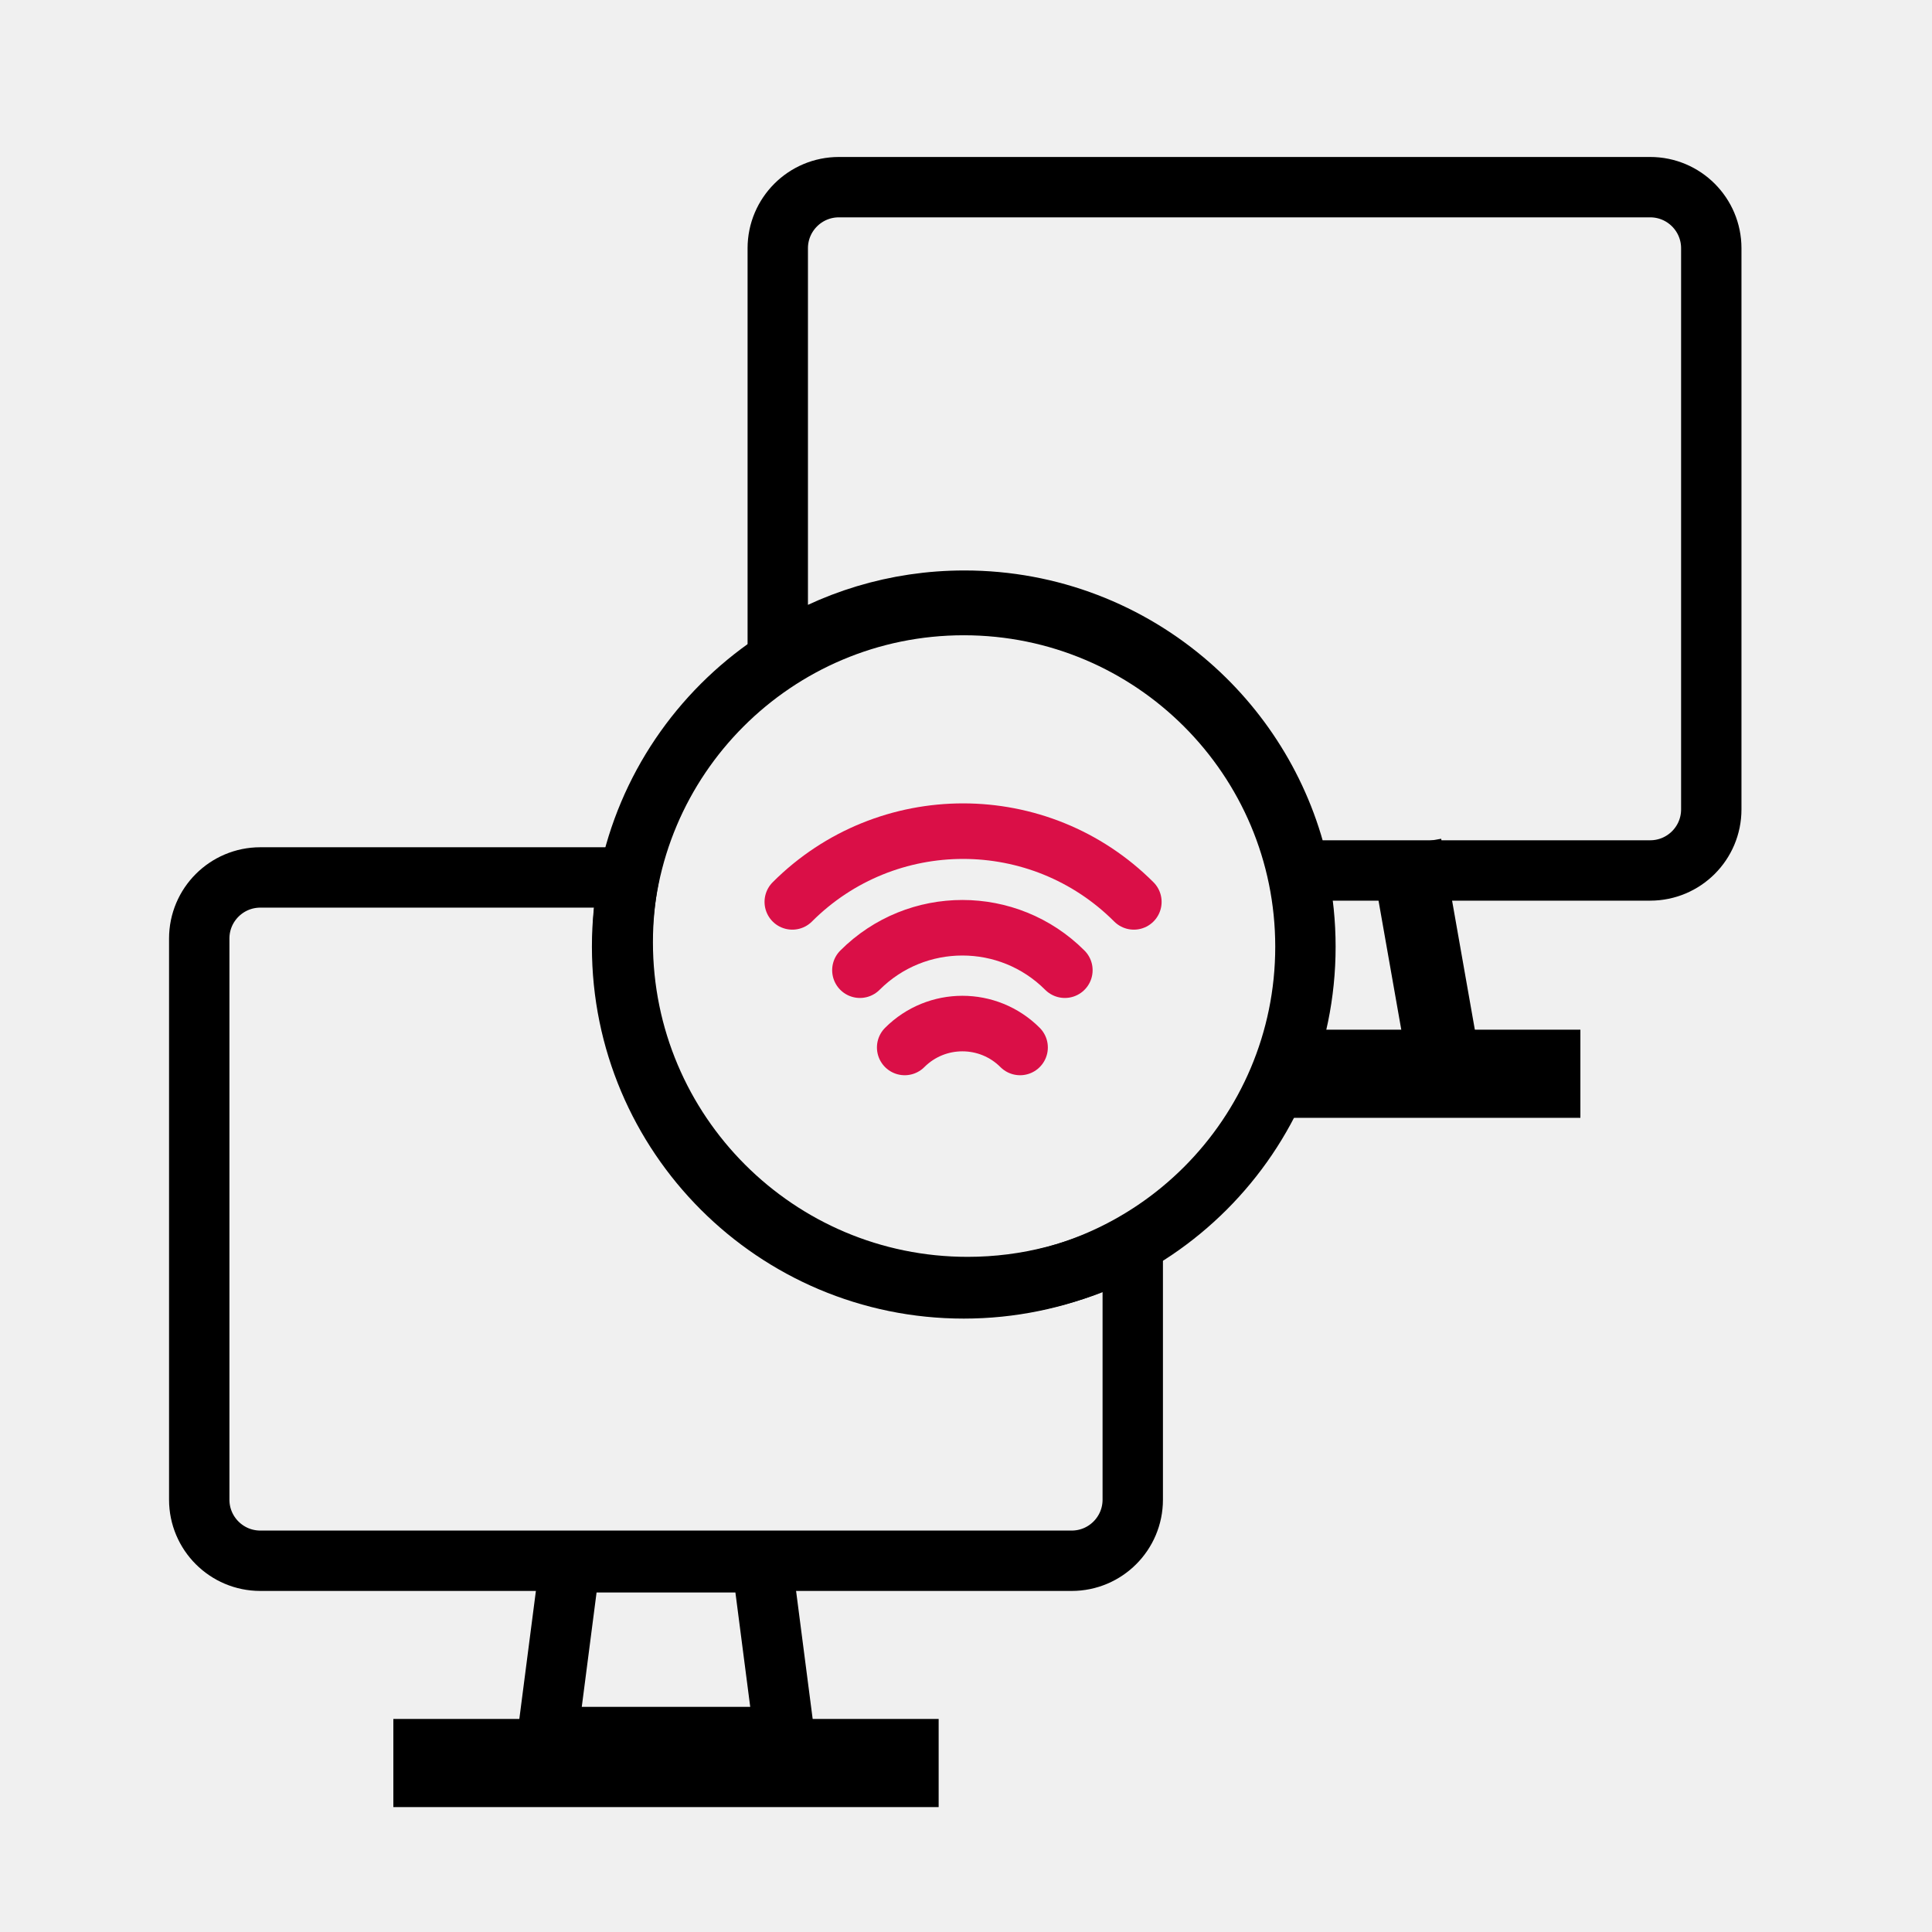
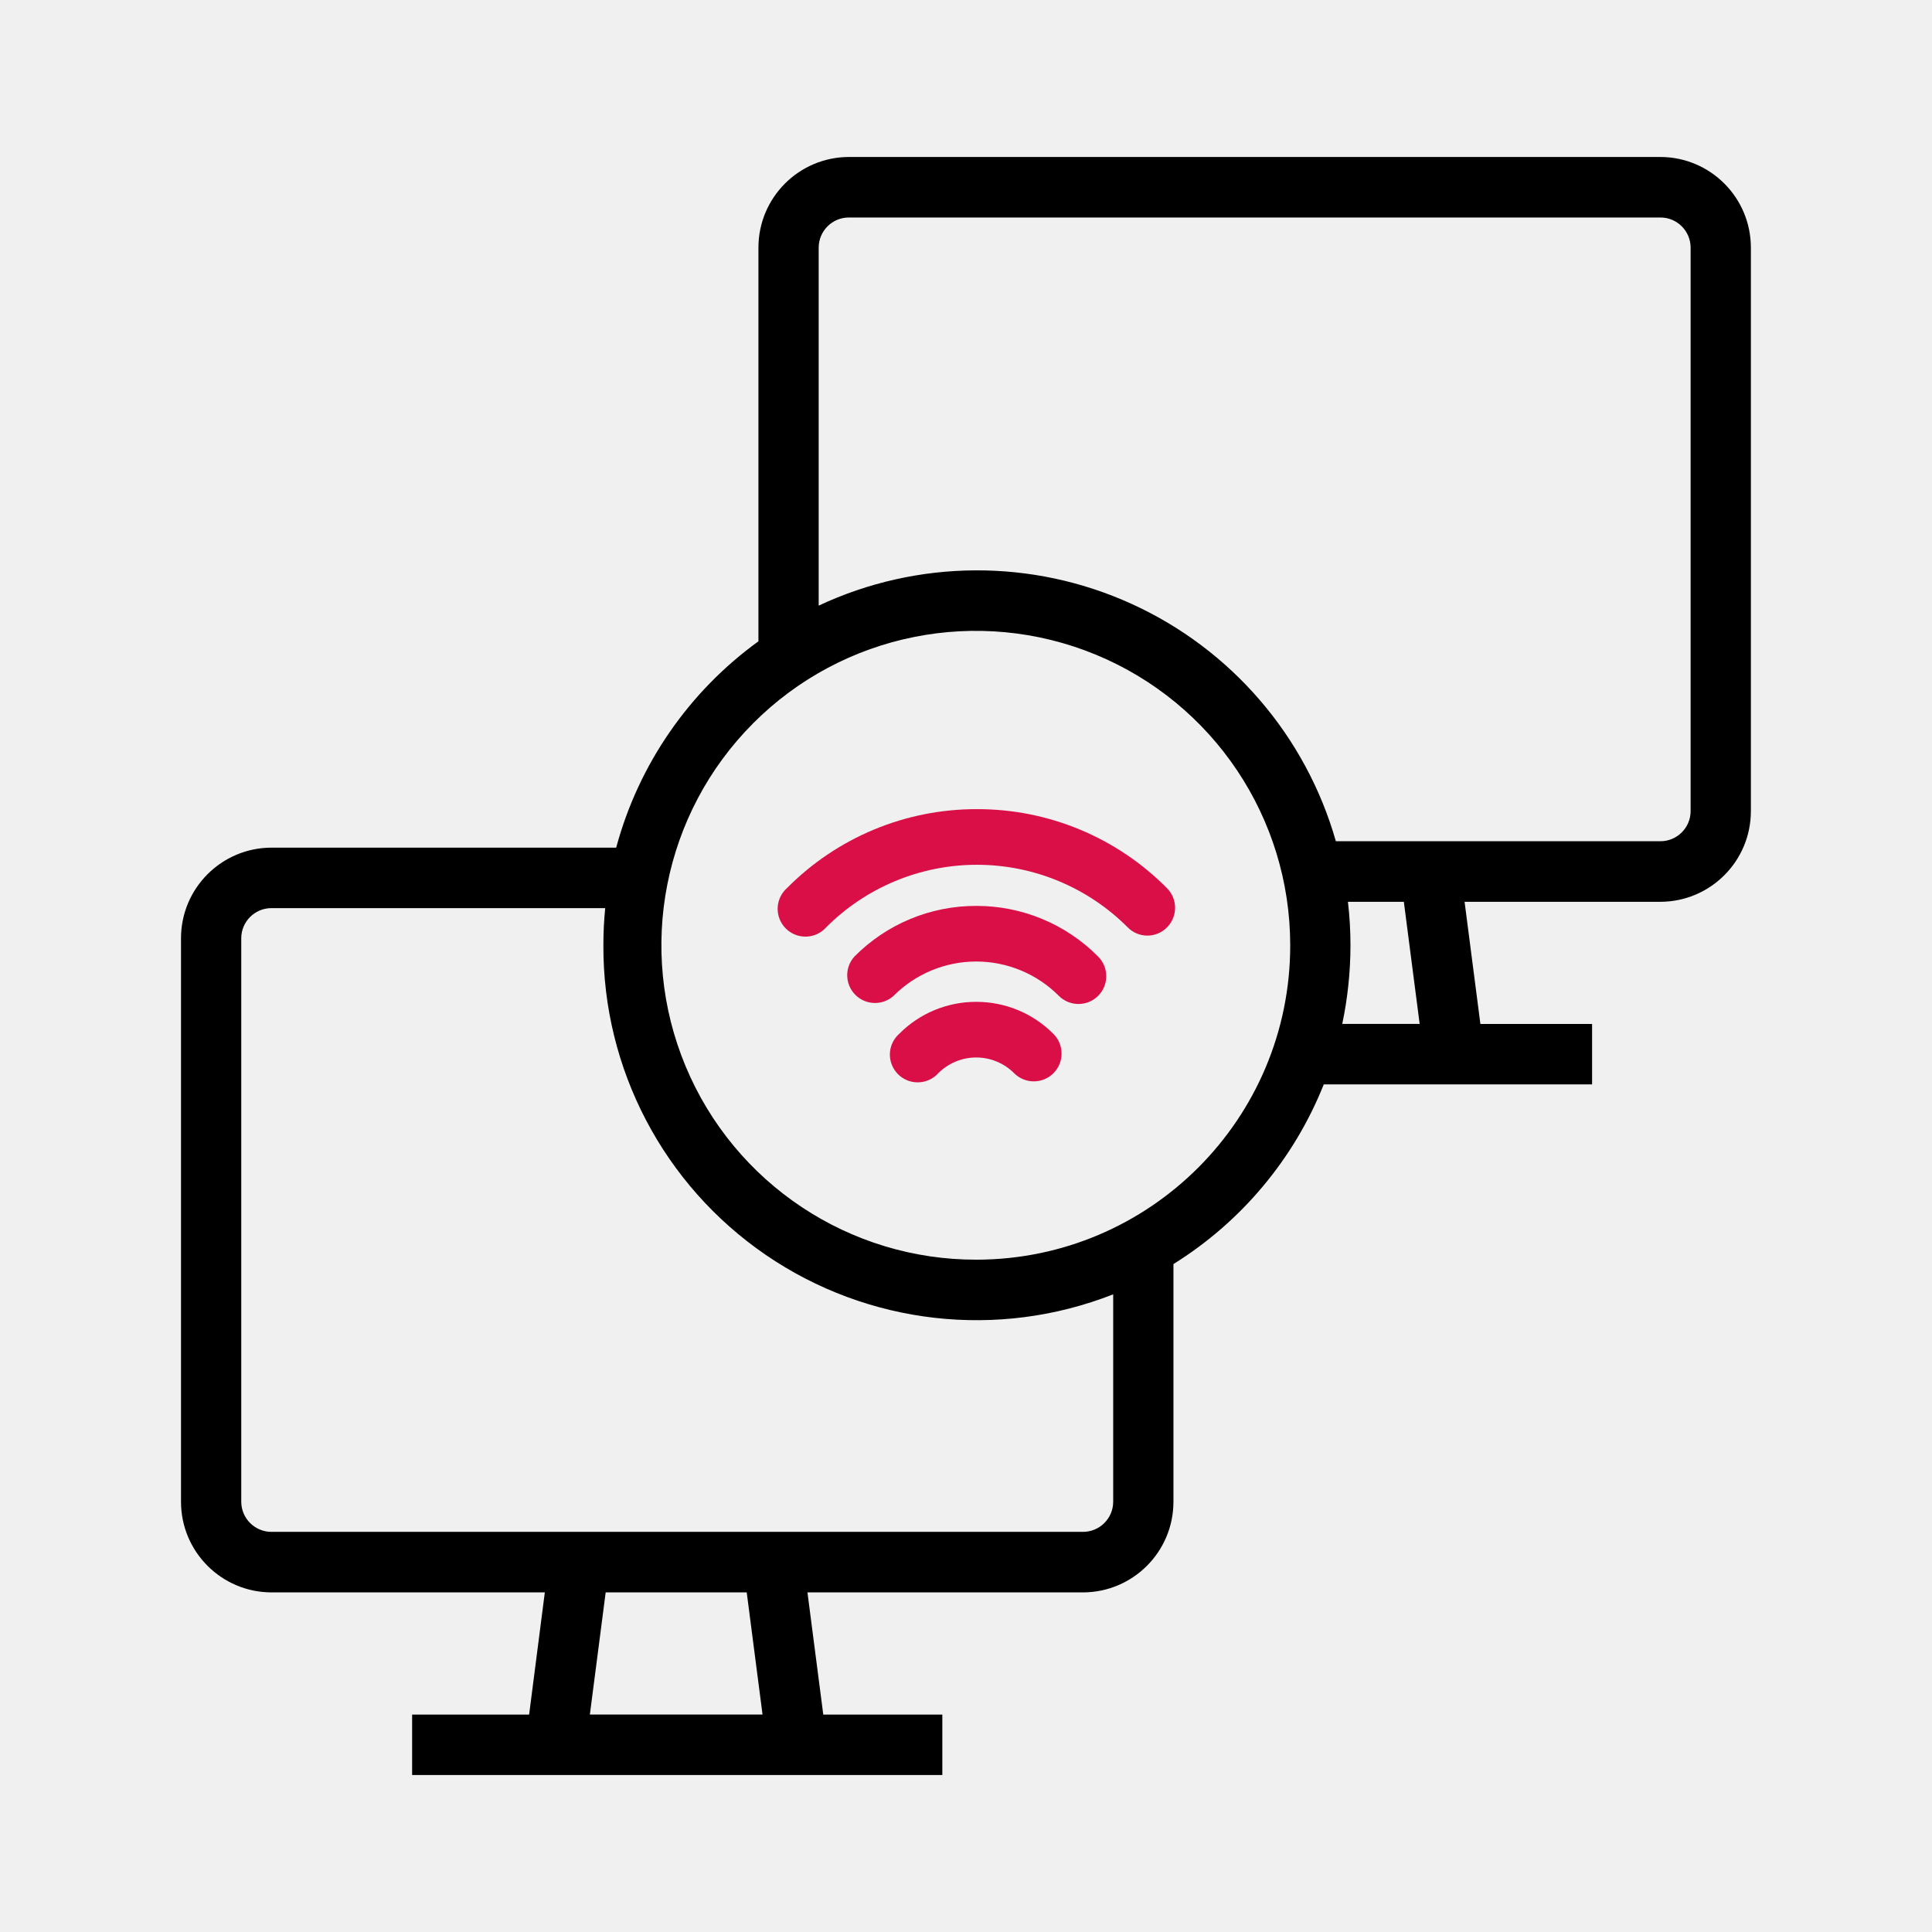
<svg xmlns="http://www.w3.org/2000/svg" width="160" height="160" viewBox="0 0 160 160">
-   <g fill="none" fill-rule="evenodd">
-     <g>
-       <g>
-         <g>
-           <g>
-             <path d="M0 0H160V160H0z" transform="translate(-970 -4900) translate(80 4564) translate(890 336)" />
-             <g transform="translate(-970 -4900) translate(80 4564) translate(890 336) translate(14 13)">
-               <g stroke="#000">
-                 <path stroke-width="5" d="M31.461 59.943H15.568l-1.873 14.473h19.64L31.46 59.943z" transform="translate(17.64 56.44)" />
-                 <path stroke-width="6.3" d="M4.085 76.066H42.945V77.066H4.085zM77.063 18.984H96.091V19.984H77.063z" transform="translate(17.64 56.44)" />
-                 <path stroke-width="5" d="M80.989 8.514H92.354V9.514H80.989z" transform="translate(17.64 56.44) rotate(80 86.671 8.514)" />
-               </g>
-               <path stroke="#000" stroke-width="5" d="M38.076 59.666H7.56c-1.397 0-2.662.567-3.578 1.482-.916.916-1.482 2.18-1.482 3.578v46.469c0 1.397.566 2.662 1.482 3.578.916.916 2.18 1.482 3.578 1.482h67.19c1.397 0 2.662-.566 3.577-1.482.916-.916 1.483-2.18 1.483-3.578v-21.09c-4.062 2.22-8.722 3.482-13.677 3.482-7.886 0-15.026-3.196-20.195-8.365-5.168-5.168-8.365-12.308-8.365-20.195 0-1.832.173-3.624.503-5.36zM122.661 2.5h-67.19c-1.397 0-2.662.566-3.577 1.482-.916.916-1.483 2.18-1.483 3.578v33.766c4.447-2.899 9.757-4.583 15.461-4.583 7.131 0 13.647 2.633 18.63 6.979 4.518 3.941 7.774 9.292 9.085 15.366h29.074c1.397 0 2.662-.566 3.578-1.481.916-.916 1.482-2.18 1.482-3.578V7.56c0-1.397-.566-2.662-1.482-3.578-.916-.916-2.18-1.482-3.578-1.482z" />
-               <circle cx="65.815" cy="65.405" r="28.295" stroke="#000" stroke-width="5" />
-               <path stroke="#DA0F47" stroke-linecap="round" stroke-linejoin="bevel" stroke-width="4.6" d="M79.9 61.69c-7.81-7.81-20.474-7.81-28.284 0M74.186 67.347c-4.686-4.687-12.284-4.687-16.97 0M70.478 73.746c-2.638-2.639-6.916-2.639-9.554 0" />
-             </g>
-           </g>
-         </g>
-       </g>
+   <defs>
+     <style>
+       .cls-1 {
+         fill: #fff;
+         opacity: 0;
+       }
+ 
+       .cls-2 {
+         fill: #da0f47;
+       }
+ 
+       .cls-2, .cls-3 {
+         fill-rule: evenodd;
+       }
+     </style>
+   </defs>
+   <g id="icon_remote-reservation">
+     <rect id="icon_area" class="cls-1" width="160" height="160" />
+     <g id="shape">
+       <path class="cls-2" d="M1342.9,153.01a22.058,22.058,0,0,0-15.73,6.542,2.3,2.3,0,1,0,3.24,3.256,17.634,17.634,0,0,1,24.99,0,2.281,2.281,0,0,0,3.24,0,2.3,2.3,0,0,0,0-3.256A22.064,22.064,0,0,0,1342.9,153.01Zm-0.05,8.013a14.143,14.143,0,0,0-10.09,4.194,2.3,2.3,0,0,0,3.24,3.257,9.657,9.657,0,0,1,13.69,0,2.3,2.3,0,1,0,3.25-3.257A14.16,14.16,0,0,0,1342.85,161.023Zm0,7.946h0a8.943,8.943,0,0,0-6.39,2.656,2.3,2.3,0,1,0,3.24,3.257,4.439,4.439,0,0,1,6.29,0,2.3,2.3,0,1,0,3.25-3.257A8.974,8.974,0,0,0,1342.85,168.969Z" transform="translate(-1262 -86)" />
+       <path id="Shape_53_copy" data-name="Shape 53 copy" class="cls-3" d="M1399.51,99H1332.3a7.509,7.509,0,0,0-7.49,7.511v32.6a31.064,31.064,0,0,0-11.78,17.087h-28.55a7.509,7.509,0,0,0-7.49,7.511v46.656a7.509,7.509,0,0,0,7.49,7.511h22.64l-1.3,10.117h-9.69V233h43.91v-5.007h-9.86l-1.31-10.117h22.82a7.509,7.509,0,0,0,7.49-7.511V190.685a31.1,31.1,0,0,0,12.45-14.882h22.22V170.8h-9.25l-1.31-10.117h16.22a7.509,7.509,0,0,0,7.49-7.511V106.512A7.509,7.509,0,0,0,1399.51,99Zm-74.36,128.99h-14.3l1.31-10.117h11.68Zm29.04-17.628a2.5,2.5,0,0,1-2.5,2.5h-67.21a2.5,2.5,0,0,1-2.5-2.5V163.707a2.5,2.5,0,0,1,2.5-2.5h27.64q-0.15,1.519-.15,3.08a30.916,30.916,0,0,0,42.22,28.905v17.174Zm-11.29-20.041a26.038,26.038,0,1,1,25.95-26.038A26.02,26.02,0,0,1,1342.9,190.322Zm36.67-19.526h-6.41a31.735,31.735,0,0,0,.68-6.512,30.667,30.667,0,0,0-.21-3.6h4.63Zm22.44-17.628a2.5,2.5,0,0,1-2.5,2.5h-26.88a30.9,30.9,0,0,0-42.83-19.512V106.512a2.5,2.5,0,0,1,2.5-2.5h67.21a2.5,2.5,0,0,1,2.5,2.5v46.656Z" transform="translate(-1262 -86)" />
    </g>
  </g>
</svg>
